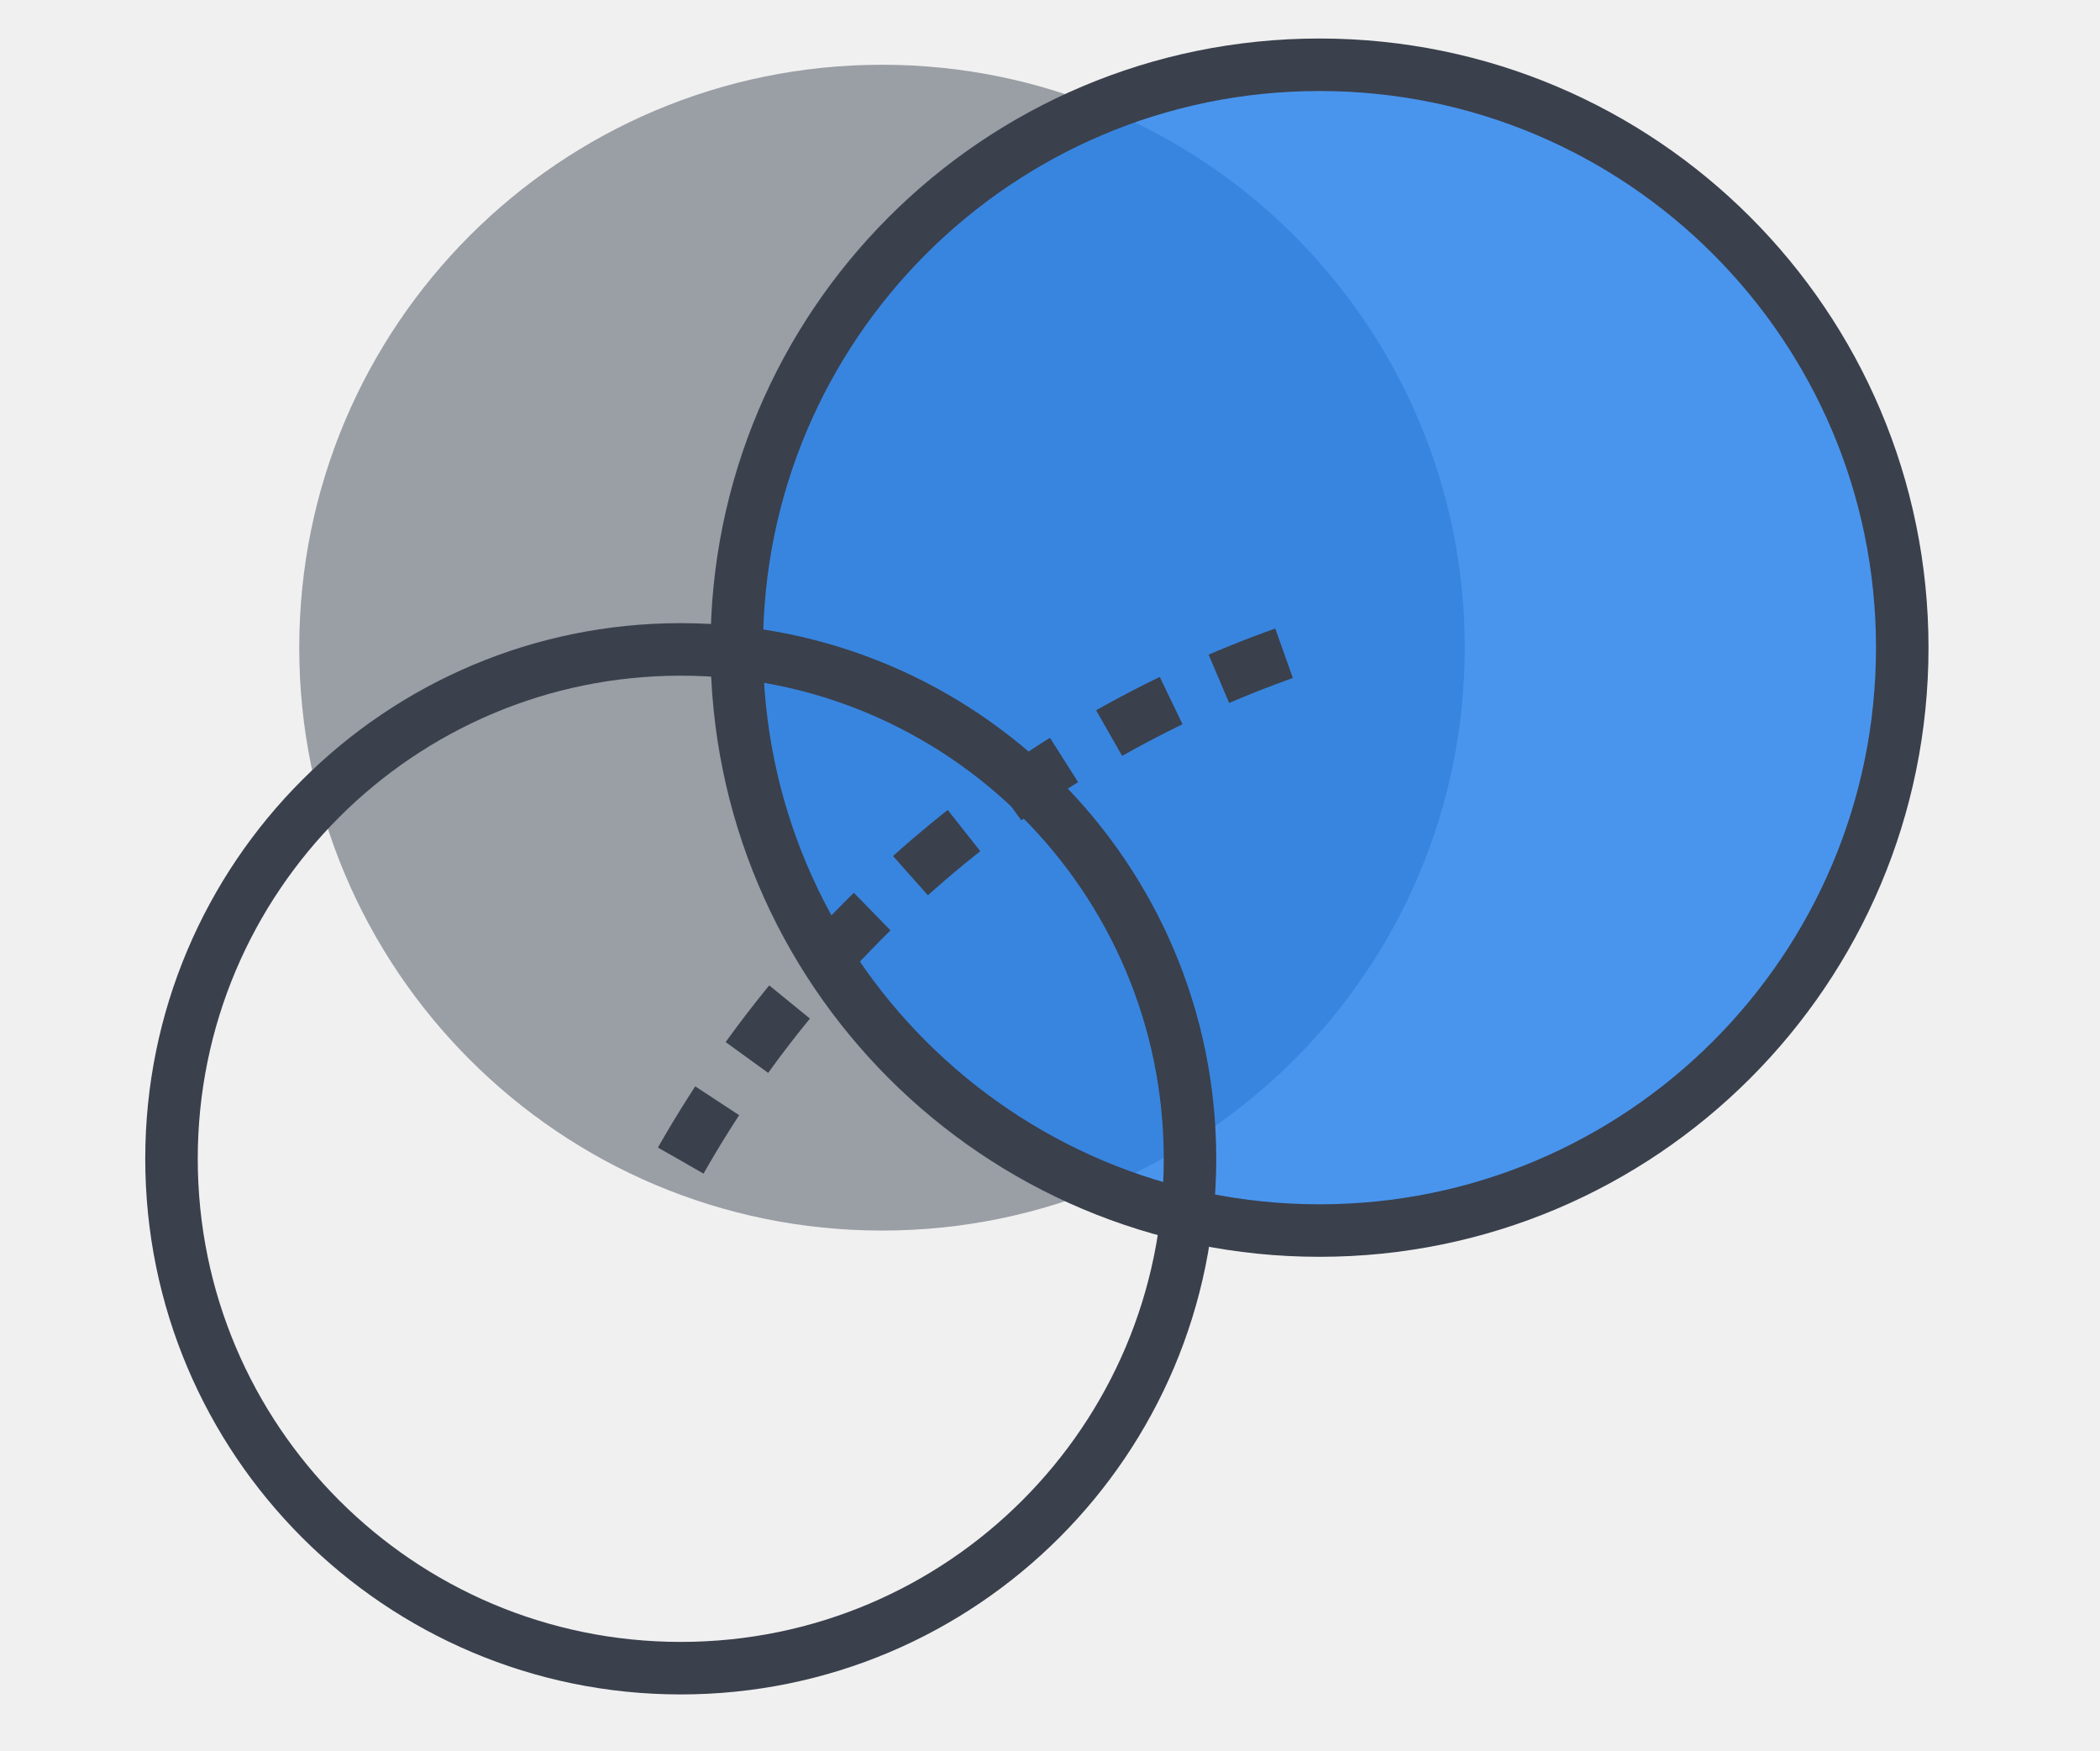
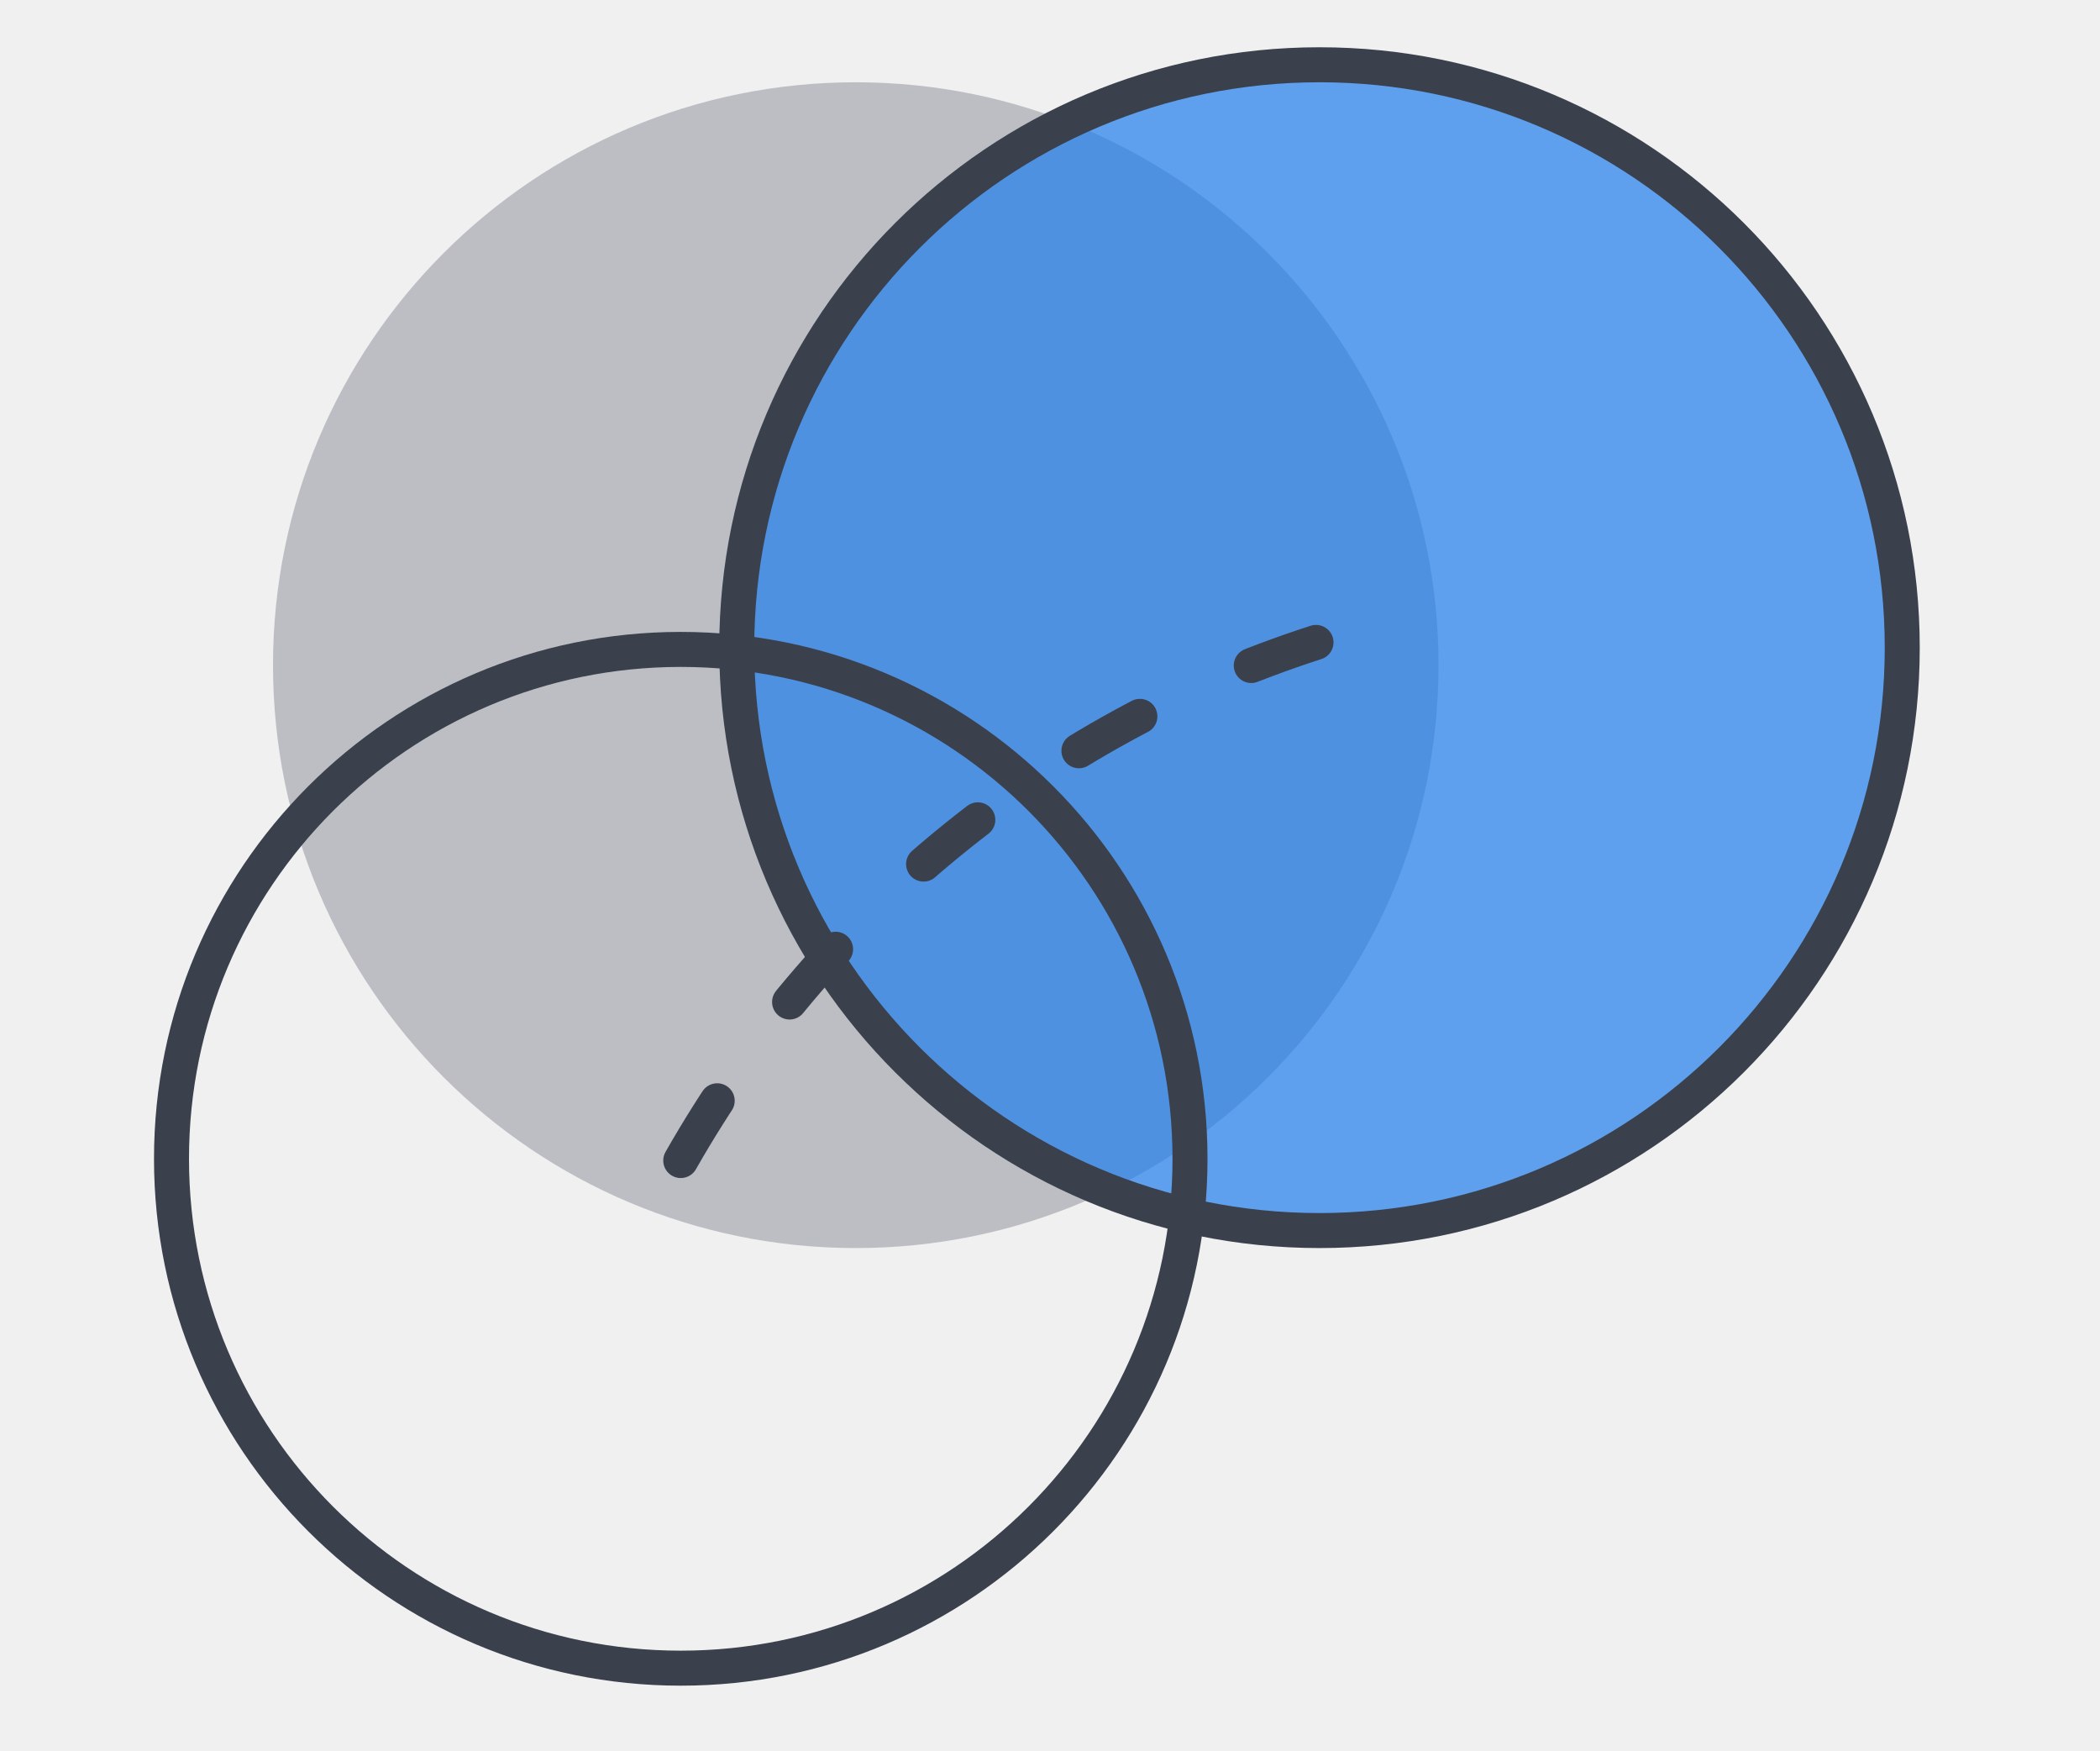
<svg xmlns="http://www.w3.org/2000/svg" version="1.1" id="Layer_1" x="0px" y="0px" viewBox="0 0 120 100" style="enable-background:new 0 0 120 100;" xml:space="preserve">
  <style type="text/css">
	.st0{fill:#FFFFFF;fill-opacity:0;}
- 	.st1{opacity:0.5;fill:#434B59;}
- 	.st2{opacity:0.8;fill:#1F7EED;enable-background:new    ;}
- 	.st3{fill:none;stroke:#3A404C;stroke-width:3;stroke-miterlimit:10;enable-background:new    ;}
- 	.st4{fill:none;stroke:#3A404C;stroke-width:3;stroke-miterlimit:10;stroke-dasharray:4,3;enable-background:new    ;}
+ 	.st1{opacity:0.3;fill:#434B59;enable-background:new    ;}
+ 	.st2{opacity:0.7;fill:#1F7EED;enable-background:new    ;}
+ 	.st3{fill:none;stroke:#3A404C;stroke-width:2;stroke-linecap:round;stroke-linejoin:round;stroke-miterlimit:10;}
+ 	.st4{fill:none;stroke:#3A404C;stroke-width:2;stroke-linecap:round;stroke-miterlimit:10;stroke-dasharray:4,7;}
</style>
  <g id="Layer_2">
    <g id="Layer_1-2">
      <rect class="st0" width="120" height="100" />
    </g>
  </g>
-   <circle class="st1" cx="50.4" cy="37" r="33.3" />
+   <circle class="st1" cx="48.9" cy="38" r="33.3" />
  <circle class="st2" cx="75.4" cy="37" r="33.3" />
  <circle class="st3" cx="75.4" cy="37" r="33.3" />
  <circle class="st3" cx="38.9" cy="66.2" r="29.1" />
  <path class="st4" d="M38.9,66.3c7.9-13.9,20.8-24.6,36.3-29.6" />
-   <g id="Layer_2_1_">
-     <g id="Layer_1-2_1_">
-       <rect x="366.2" class="st0" width="120" height="100" />
-     </g>
-   </g>
-   <circle class="st1" cx="416.6" cy="37" r="33.3" />
-   <circle class="st2" cx="441.6" cy="37" r="33.3" />
-   <circle class="st3" cx="441.6" cy="37" r="33.3" />
-   <circle class="st3" cx="405.1" cy="66.2" r="29.1" />
-   <circle class="st3" cx="461.2" cy="98" r="64.3" />
</svg>
